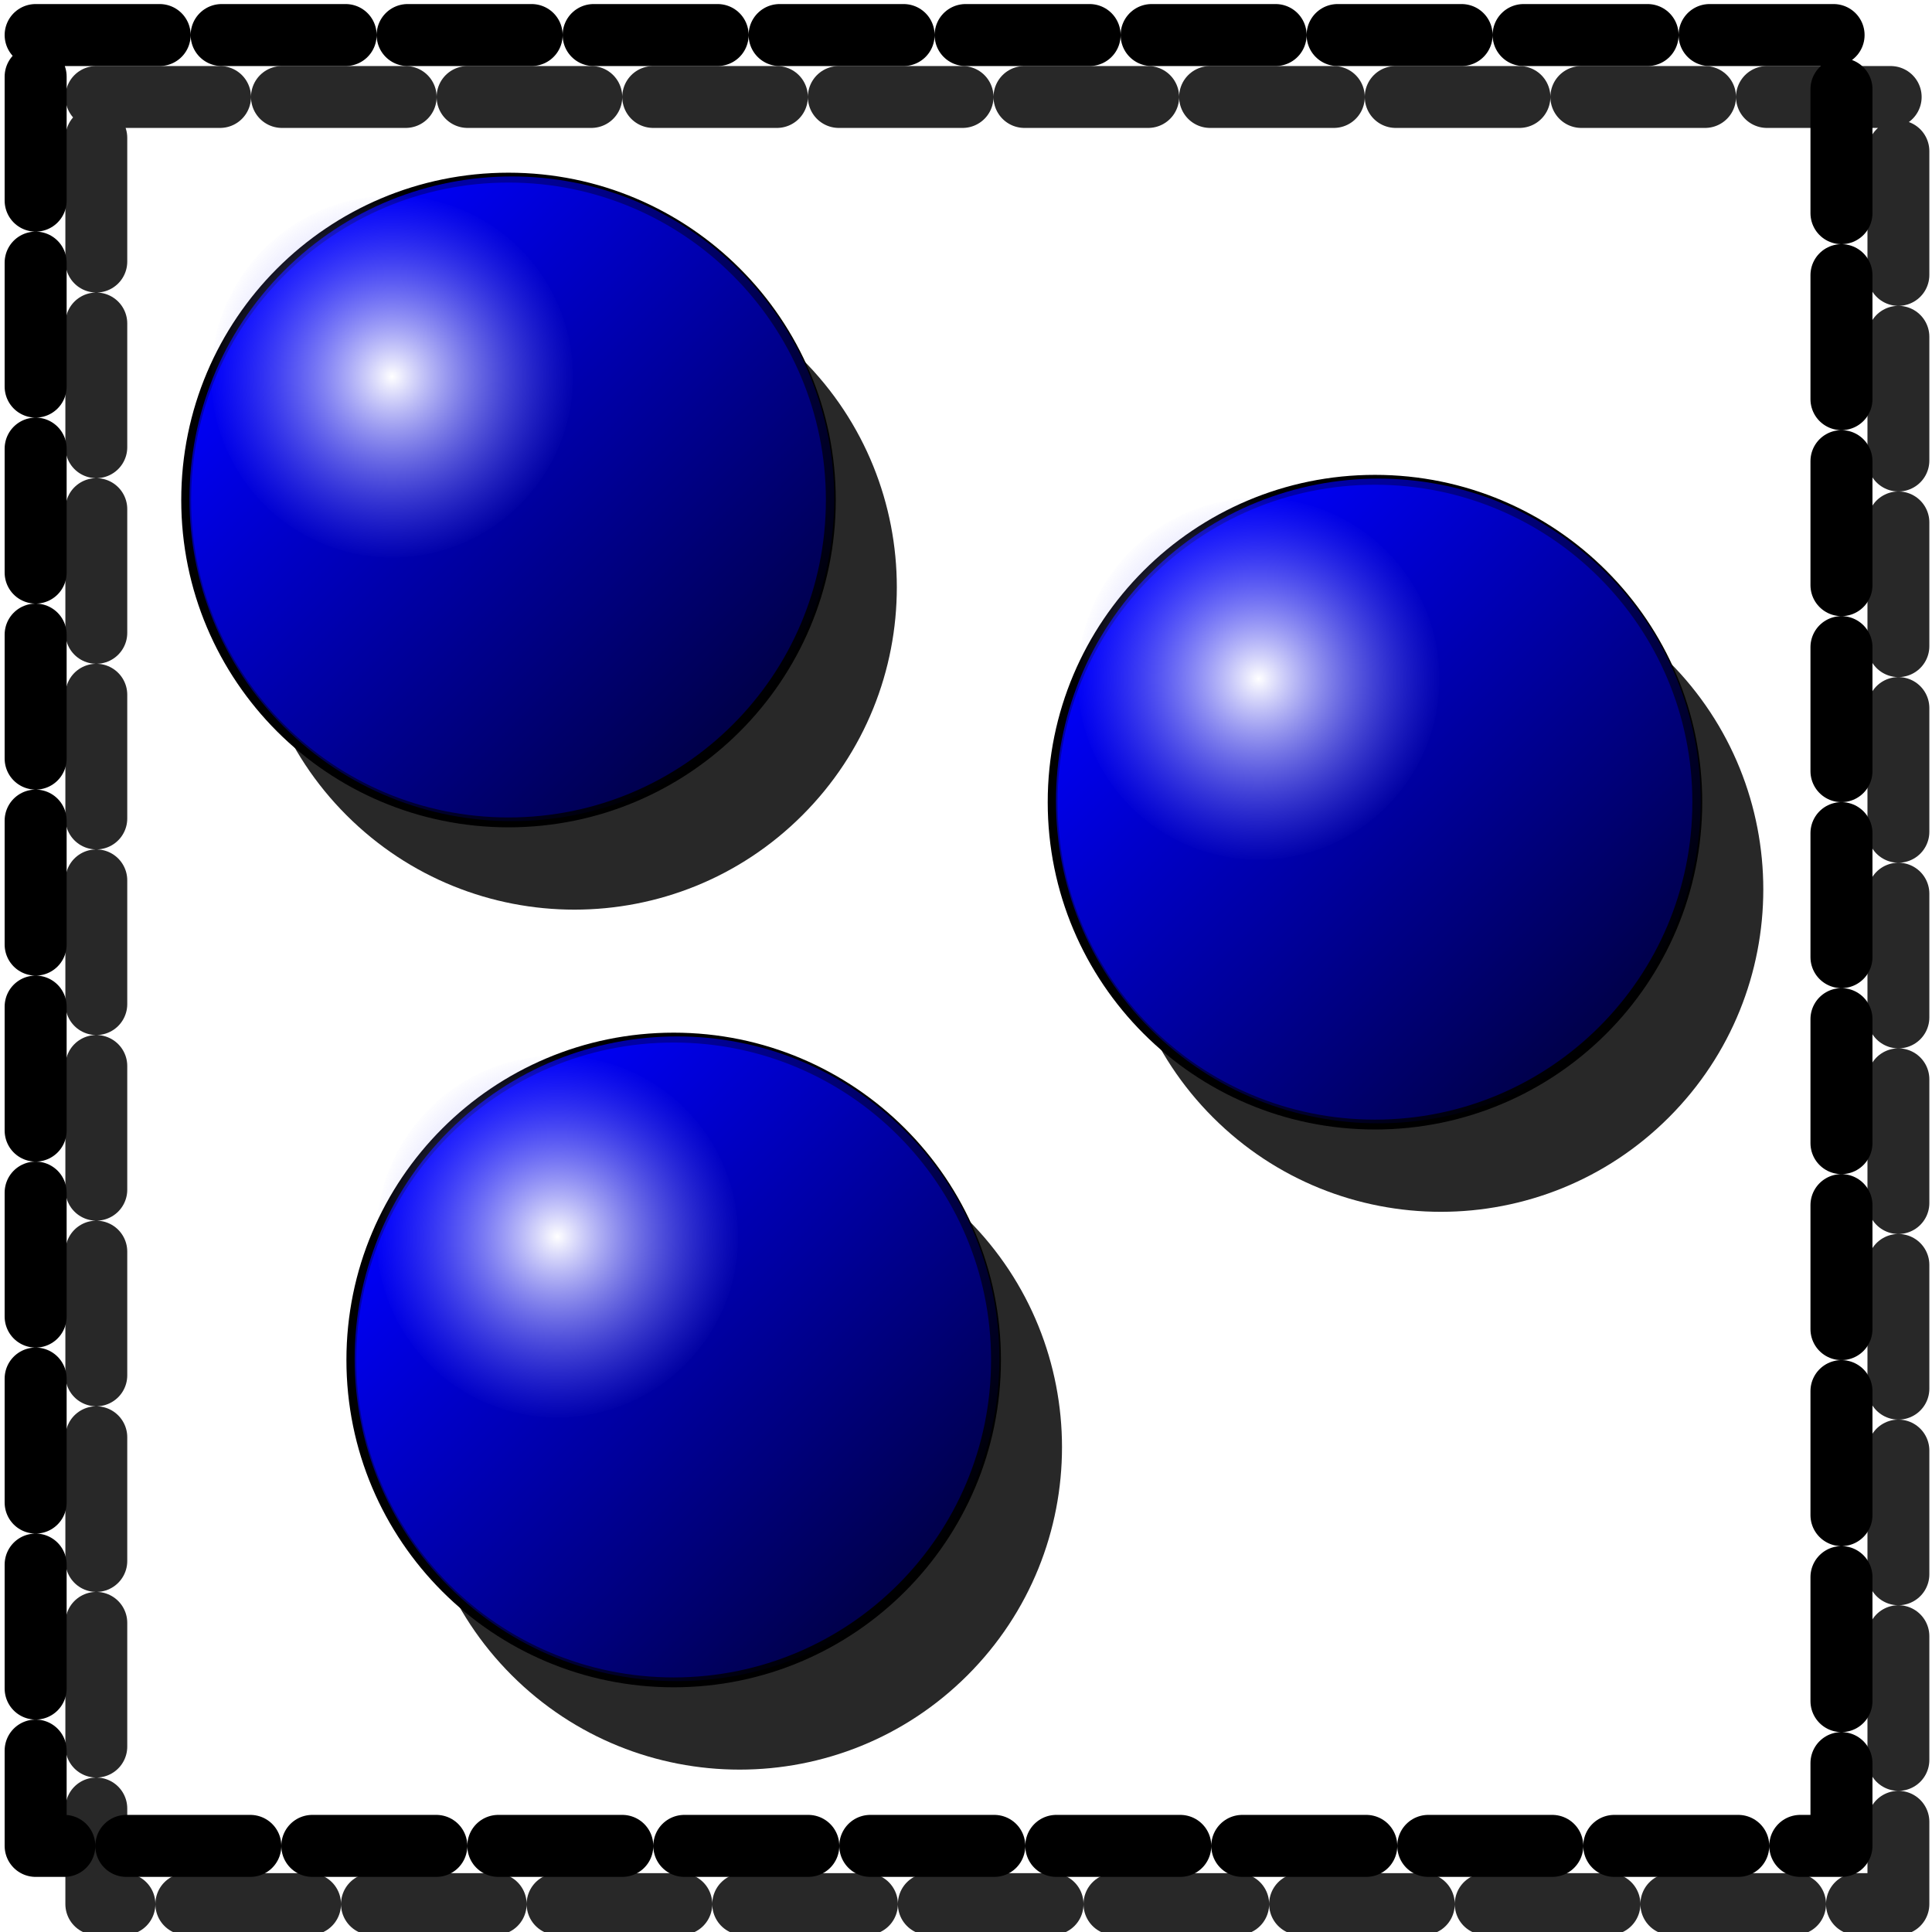
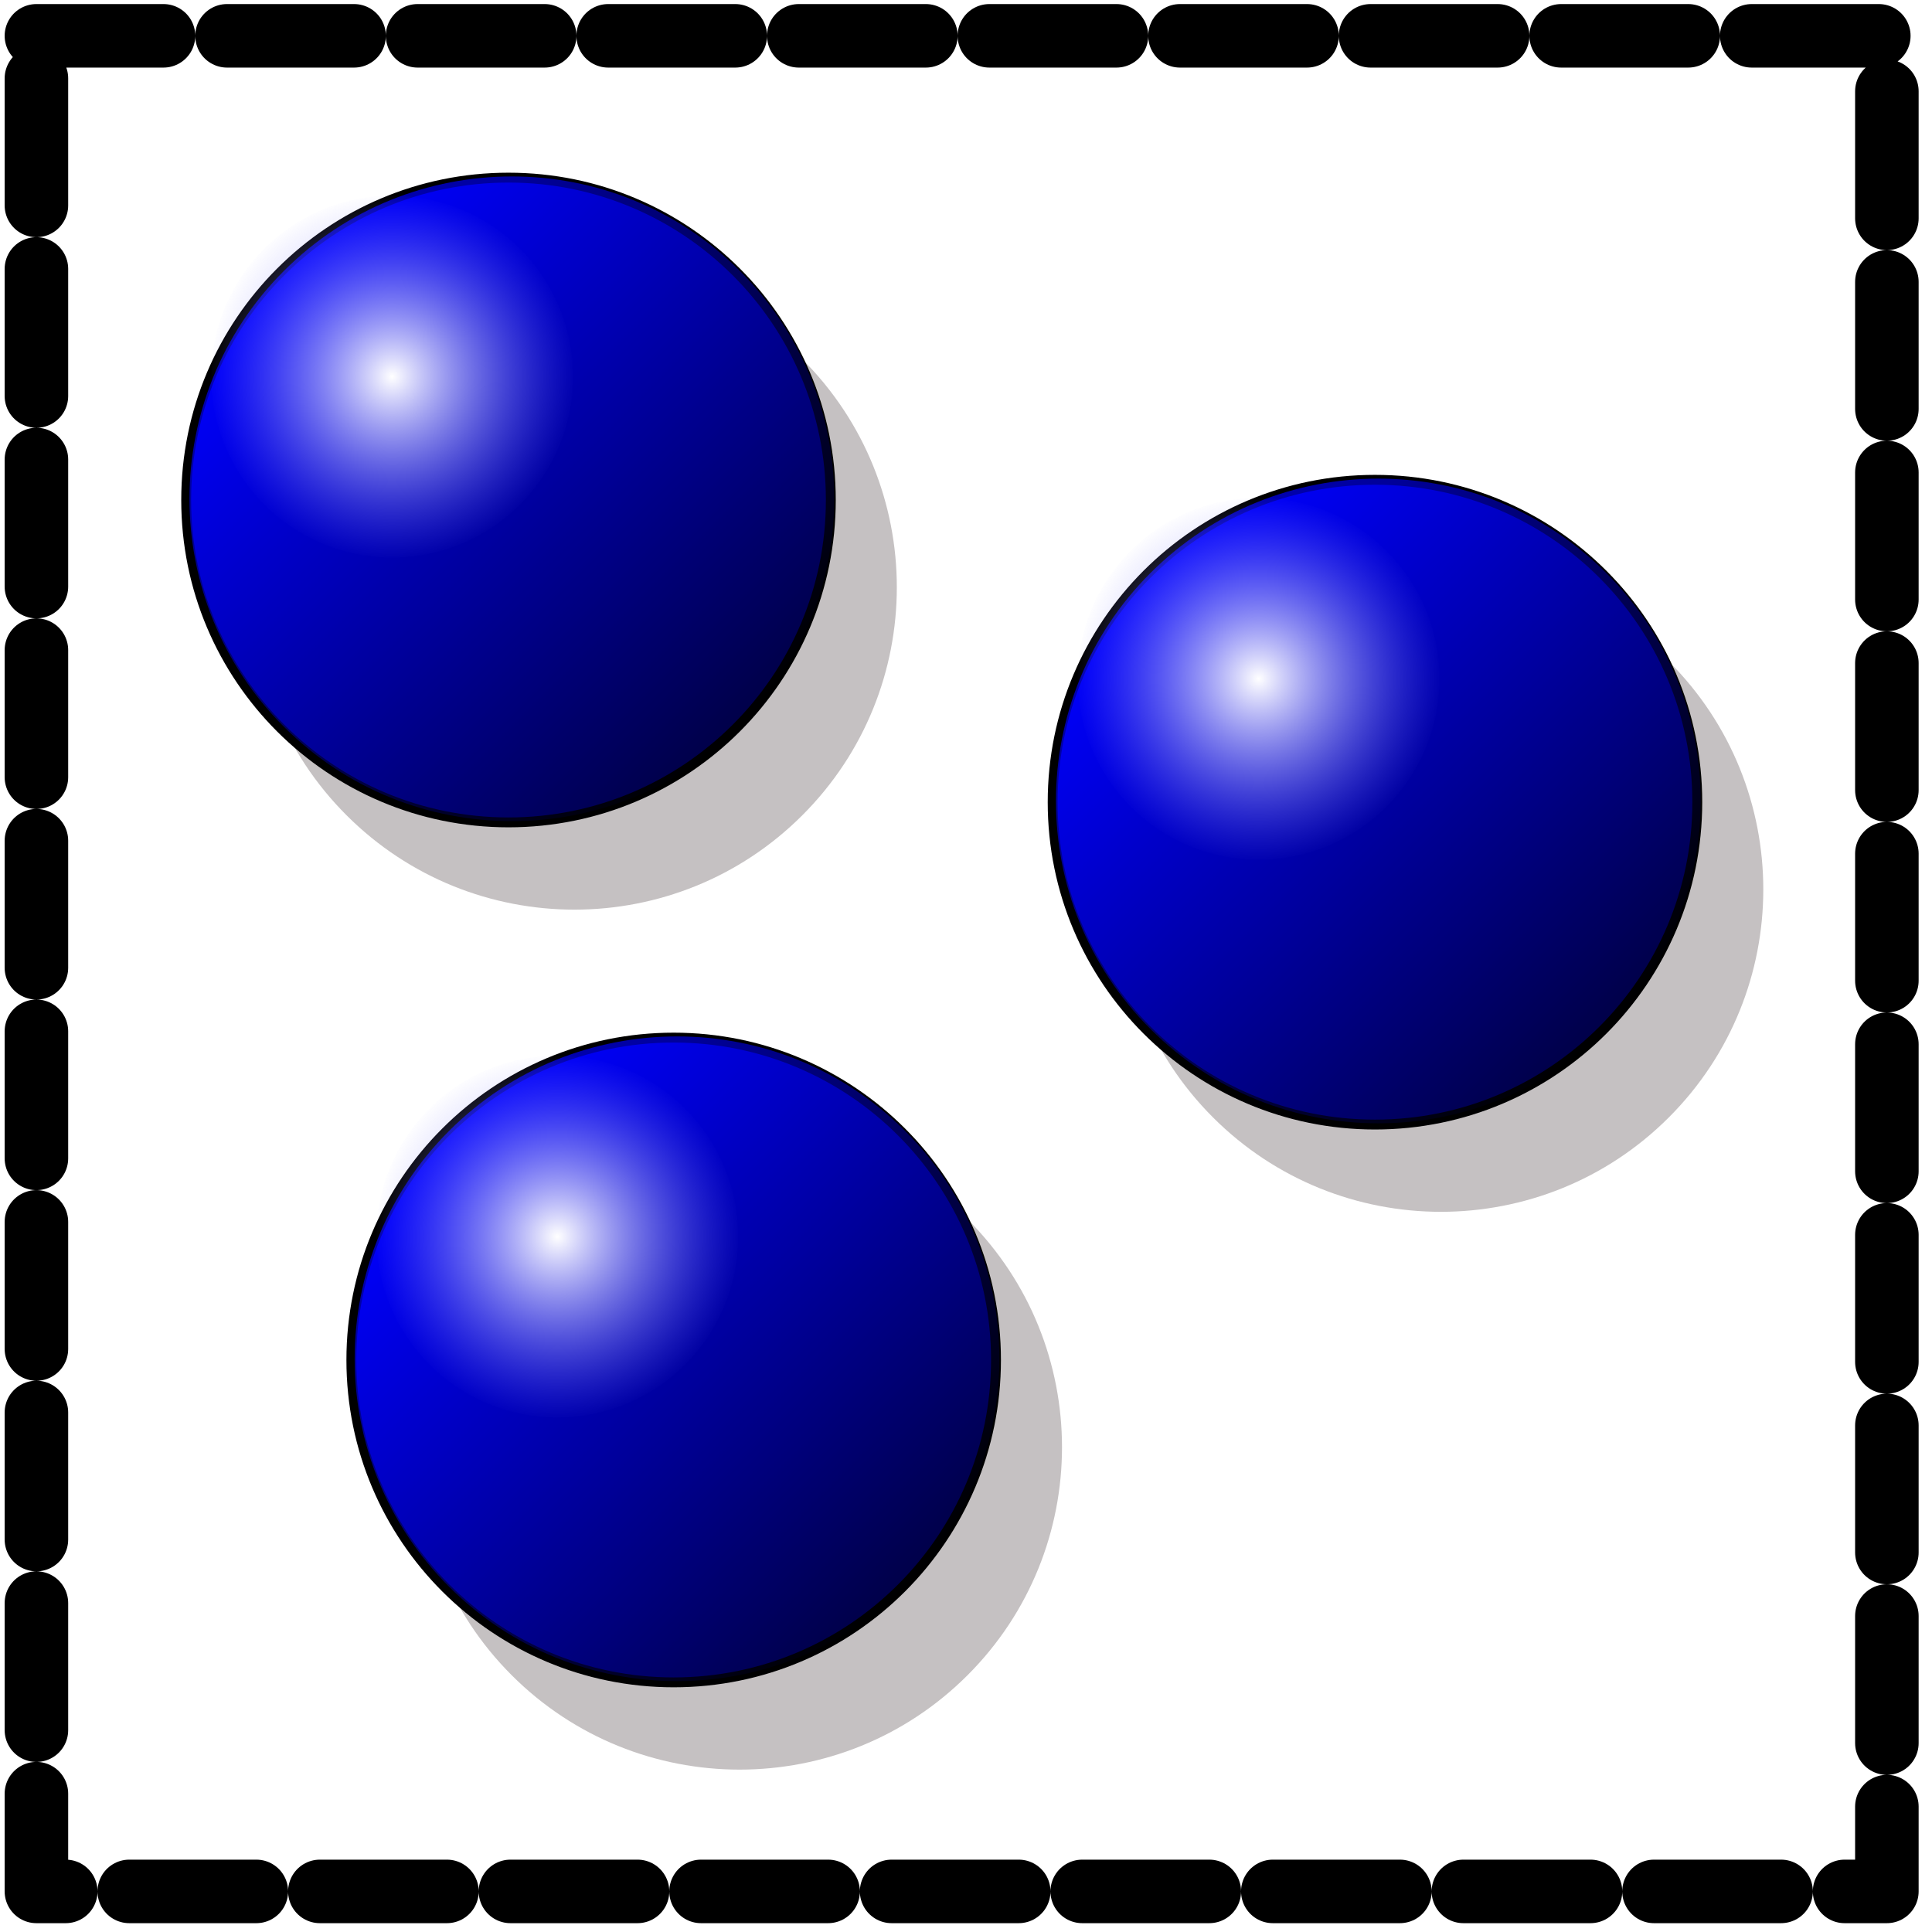
<svg xmlns="http://www.w3.org/2000/svg" xmlns:xlink="http://www.w3.org/1999/xlink" version="1.0" width="100" height="100" id="svg2">
  <defs id="defs4">
    <radialGradient xlink:href="#linearGradient3252" id="radialGradient3369" gradientUnits="userSpaceOnUse" gradientTransform="matrix(0.2740521,0,0,0.2740521,28.80419,13.98132)" cx="58.012" cy="63.346" fx="58.012" fy="63.346" r="33.113" />
    <linearGradient xlink:href="#linearGradient3384" id="linearGradient3367" gradientUnits="userSpaceOnUse" gradientTransform="matrix(0.3452564,0.3452564,-0.3452564,0.3452564,52.45859,-4.521652)" x1="25.398" y1="63.346" x2="90.625" y2="63.346" />
    <linearGradient id="linearGradient3384">
      <stop style="stop-color:#0000ff;stop-opacity:1;" offset="0" id="stop3386" />
      <stop style="stop-color:#000000;stop-opacity:1" offset="1" id="stop3388" />
    </linearGradient>
    <linearGradient id="linearGradient3252">
      <stop style="stop-color:#ffffff;stop-opacity:1" offset="0" id="stop3254" />
      <stop style="stop-color:#7f7fff;stop-opacity:0;" offset="1" id="stop3256" />
    </linearGradient>
  </defs>
  <g id="g3376" transform="matrix(1.521534,0,0,1.521534,-12.93351,-10.00849)">
-     <path d="M 35.796,34.31 C 31.514,38.593 24.571,38.593 20.288,34.311 C 16.006,30.028 16.006,23.085 20.29,18.803 C 24.571,14.52 31.515,14.519 35.797,18.802 C 40.08,23.084 40.079,30.028 35.796,34.31 L 35.796,34.31 z " style="opacity:1;fill:#282828;fill-opacity:1;fill-rule:evenodd;stroke:none;stroke-width:1px;stroke-linecap:butt;stroke-linejoin:miter;stroke-opacity:1" id="path3390" />
+     <path d="M 35.796,34.31 C 31.514,38.593 24.571,38.593 20.288,34.311 C 16.006,30.028 16.006,23.085 20.29,18.803 C 24.571,14.52 31.515,14.519 35.797,18.802 C 40.08,23.084 40.079,30.028 35.796,34.31 L 35.796,34.31 z " style="opacity:1;fill:#c5c1c2;fill-opacity:1;fill-rule:evenodd;stroke:none;stroke-width:1px;stroke-linecap:butt;stroke-linejoin:miter;stroke-opacity:1" id="path3390" />
    <g transform="matrix(0.688562,0,0,0.688562,-8.940652,-2.190459)" id="g3651">
      <path id="path3393" style="fill:#0000ff;fill-opacity:1;fill-rule:evenodd;stroke:#000000;stroke-width:0.488px;stroke-linecap:butt;stroke-linejoin:miter;stroke-opacity:1" d="M 66.376,37.437 C 66.377,46.233 59.247,53.364 50.452,53.364 C 41.656,53.364 34.526,46.233 34.528,37.437 C 34.526,28.641 41.656,21.51 50.452,21.51 C 59.247,21.51 66.377,28.641 66.376,37.437 L 66.376,37.437 z " />
      <path id="path3395" style="opacity:0.717;fill:url(#linearGradient3367);fill-opacity:1;fill-rule:evenodd;stroke:none;stroke-width:1px;stroke-linecap:butt;stroke-linejoin:miter;stroke-opacity:1" d="M 61.877,48.638 C 55.658,54.858 45.574,54.859 39.355,48.64 C 33.135,42.42 33.136,32.336 39.357,26.118 C 45.575,19.897 55.659,19.896 61.879,26.116 C 68.098,32.335 68.098,42.419 61.877,48.638 L 61.877,48.638 z " />
      <path id="path3397" style="fill:url(#radialGradient3369);fill-opacity:1;fill-rule:evenodd;stroke:none;stroke-width:1px;stroke-linecap:butt;stroke-linejoin:miter;stroke-opacity:1" d="M 53.64,31.341 C 53.641,36.278 49.639,40.281 44.702,40.281 C 39.766,40.281 35.764,36.278 35.765,31.341 C 35.764,26.405 39.766,22.402 44.702,22.402 C 49.639,22.402 53.641,26.405 53.64,31.341 L 53.64,31.341 z " />
    </g>
  </g>
  <use x="0" y="0" xlink:href="#g3376" id="use3383" transform="translate(44.84848,15.64027)" width="100" height="100" />
  <use x="0" y="0" xlink:href="#use3383" id="use3385" transform="translate(-36.2988,28.87184)" width="100" height="100" />
-   <rect style="opacity:1;fill:none;fill-opacity:1;fill-rule:evenodd;stroke:#282828;stroke-width:3.203;stroke-linecap:round;stroke-linejoin:round;stroke-miterlimit:4;stroke-dasharray:6.405, 3.203;stroke-dashoffset:0;stroke-opacity:1" id="rect4726" width="93.276" height="93.536" x="4.985" y="5.02" />
-   <rect style="opacity:1;fill:none;fill-opacity:1;fill-rule:evenodd;stroke:#000000;stroke-width:3.209;stroke-linecap:round;stroke-linejoin:round;stroke-miterlimit:4;stroke-dasharray:6.418, 3.209;stroke-dashoffset:0;stroke-opacity:1" id="rect4688" width="93.469" height="93.729" x="1.845" y="1.814" />
+   <rect style="fill:none;stroke:#000000;stroke-width:3.288;stroke-linecap:round;stroke-linejoin:round;stroke-miterlimit:4;stroke-opacity:1;stroke-dasharray:6.577, 3.288;stroke-dashoffset:0" id="rect4688" width="95.779" height="96.045" x="1.885" y="1.854" />
</svg>
